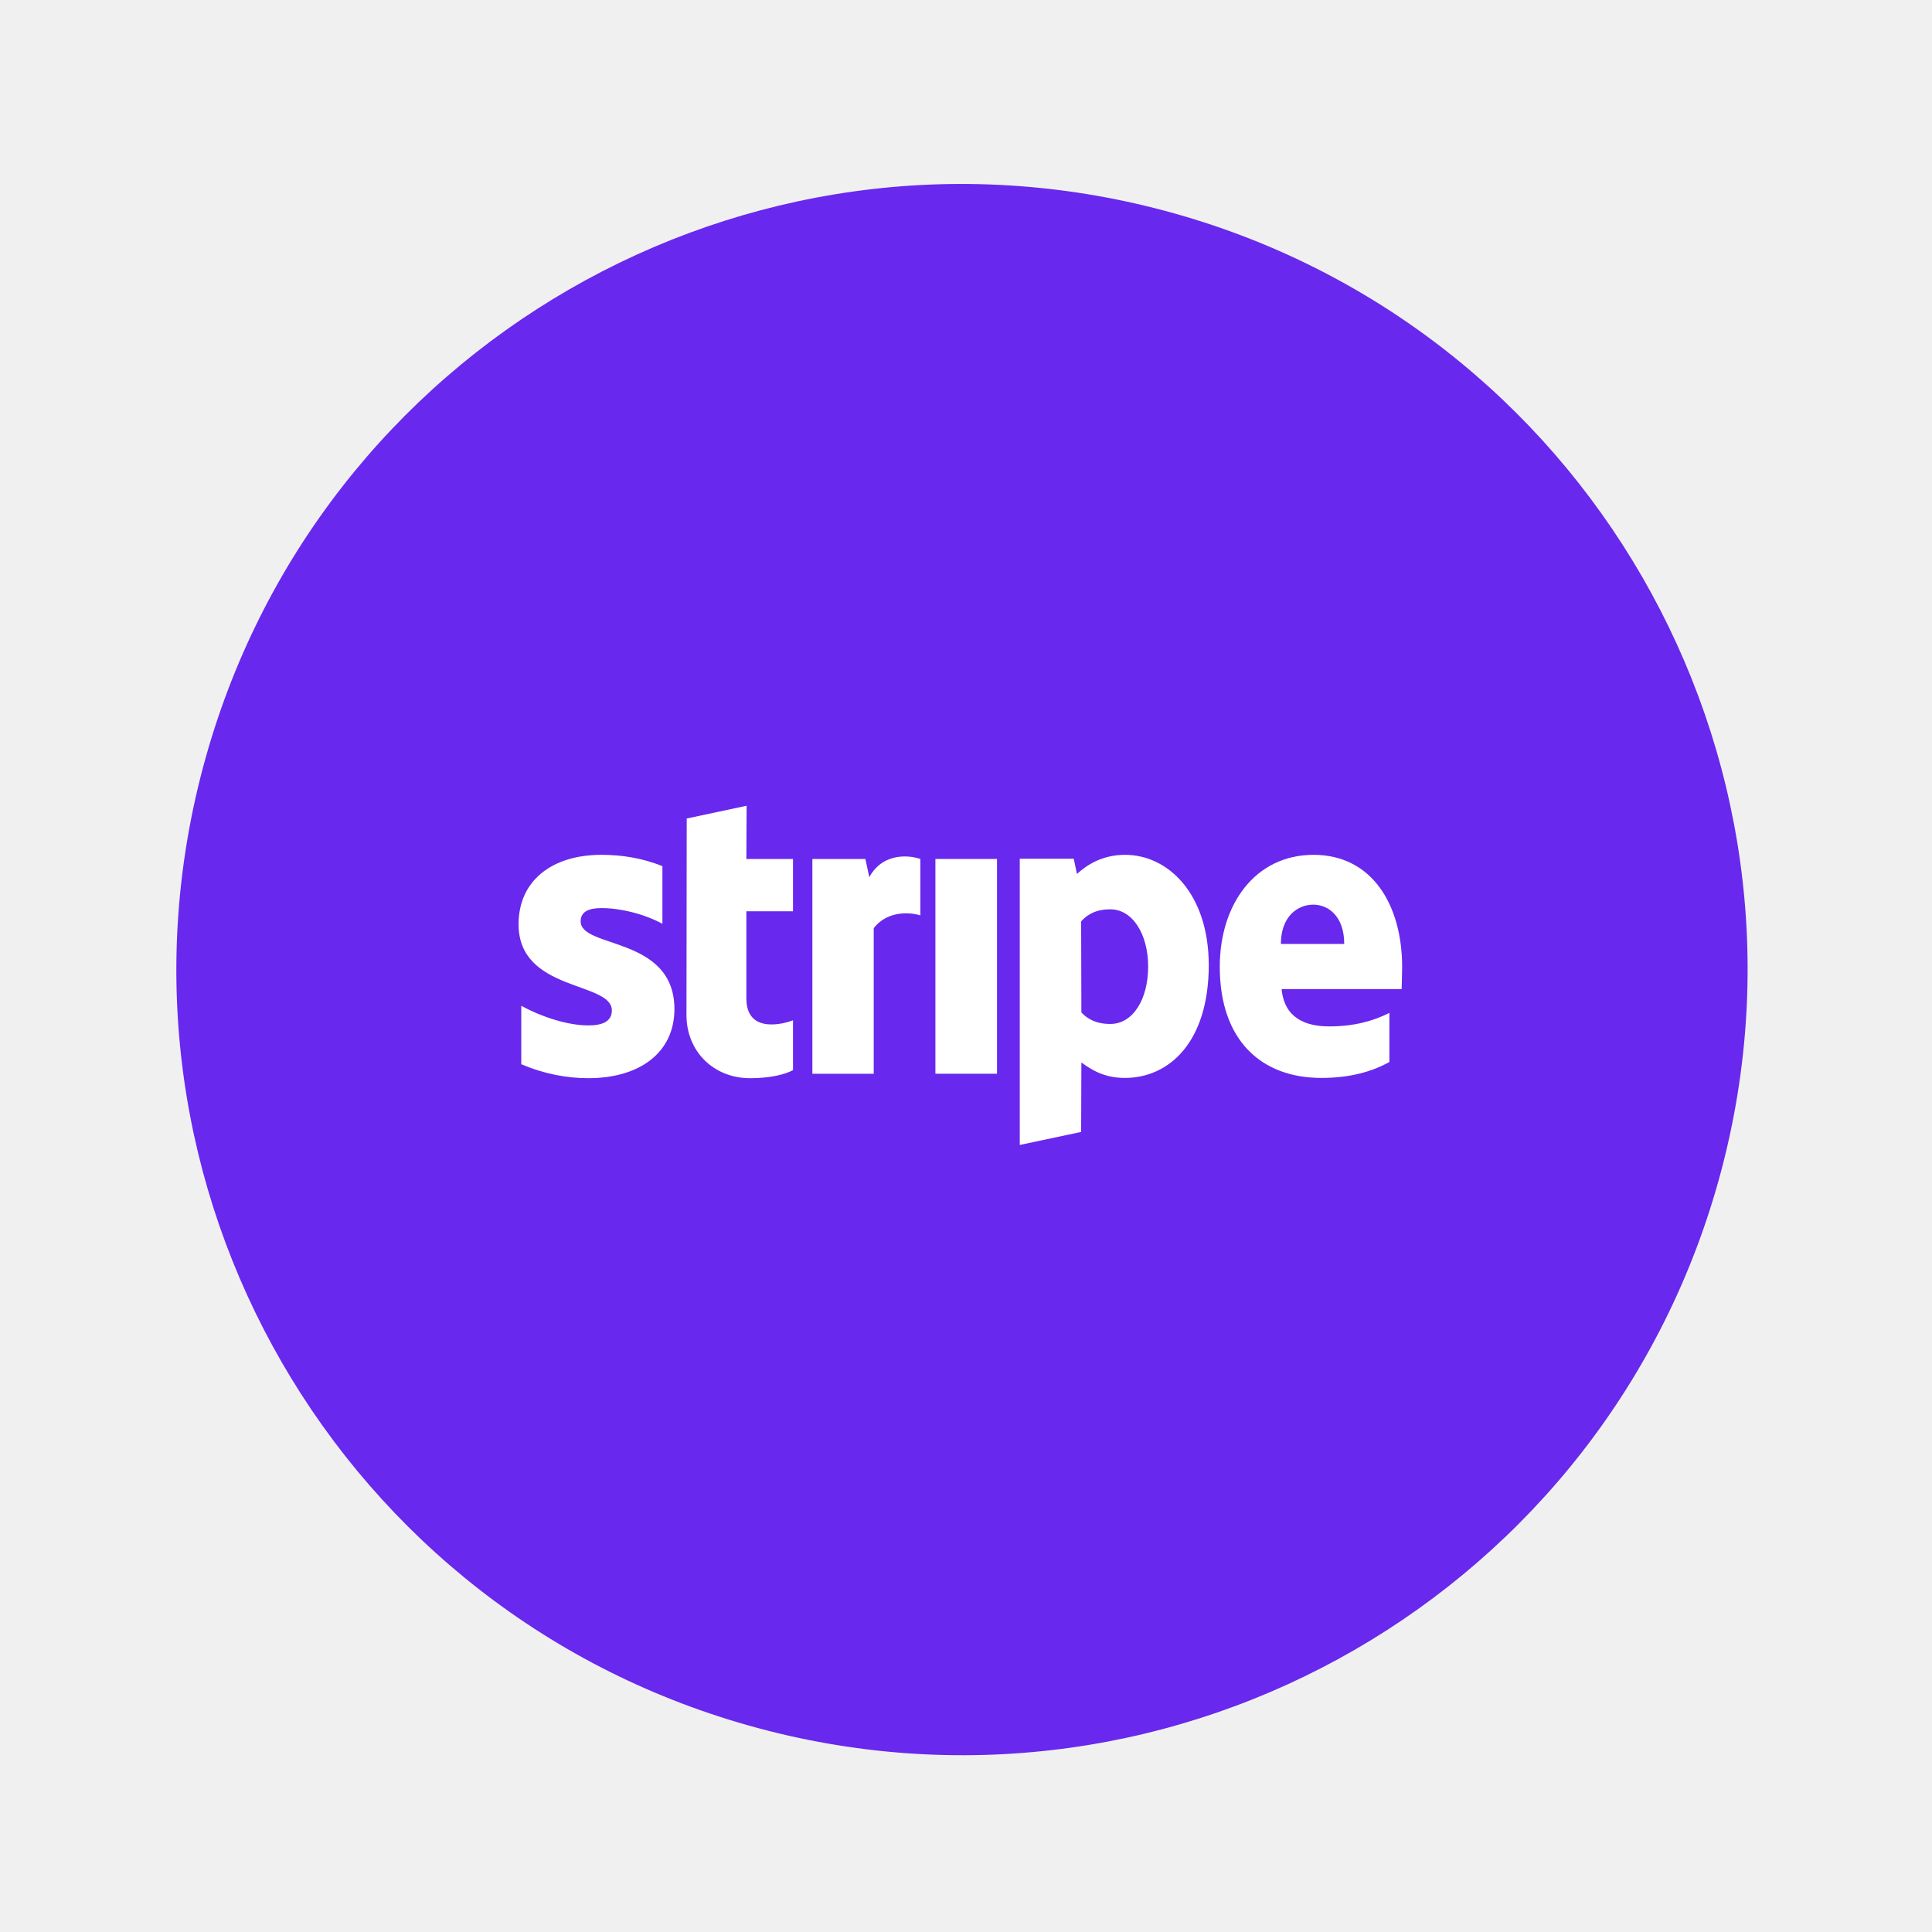
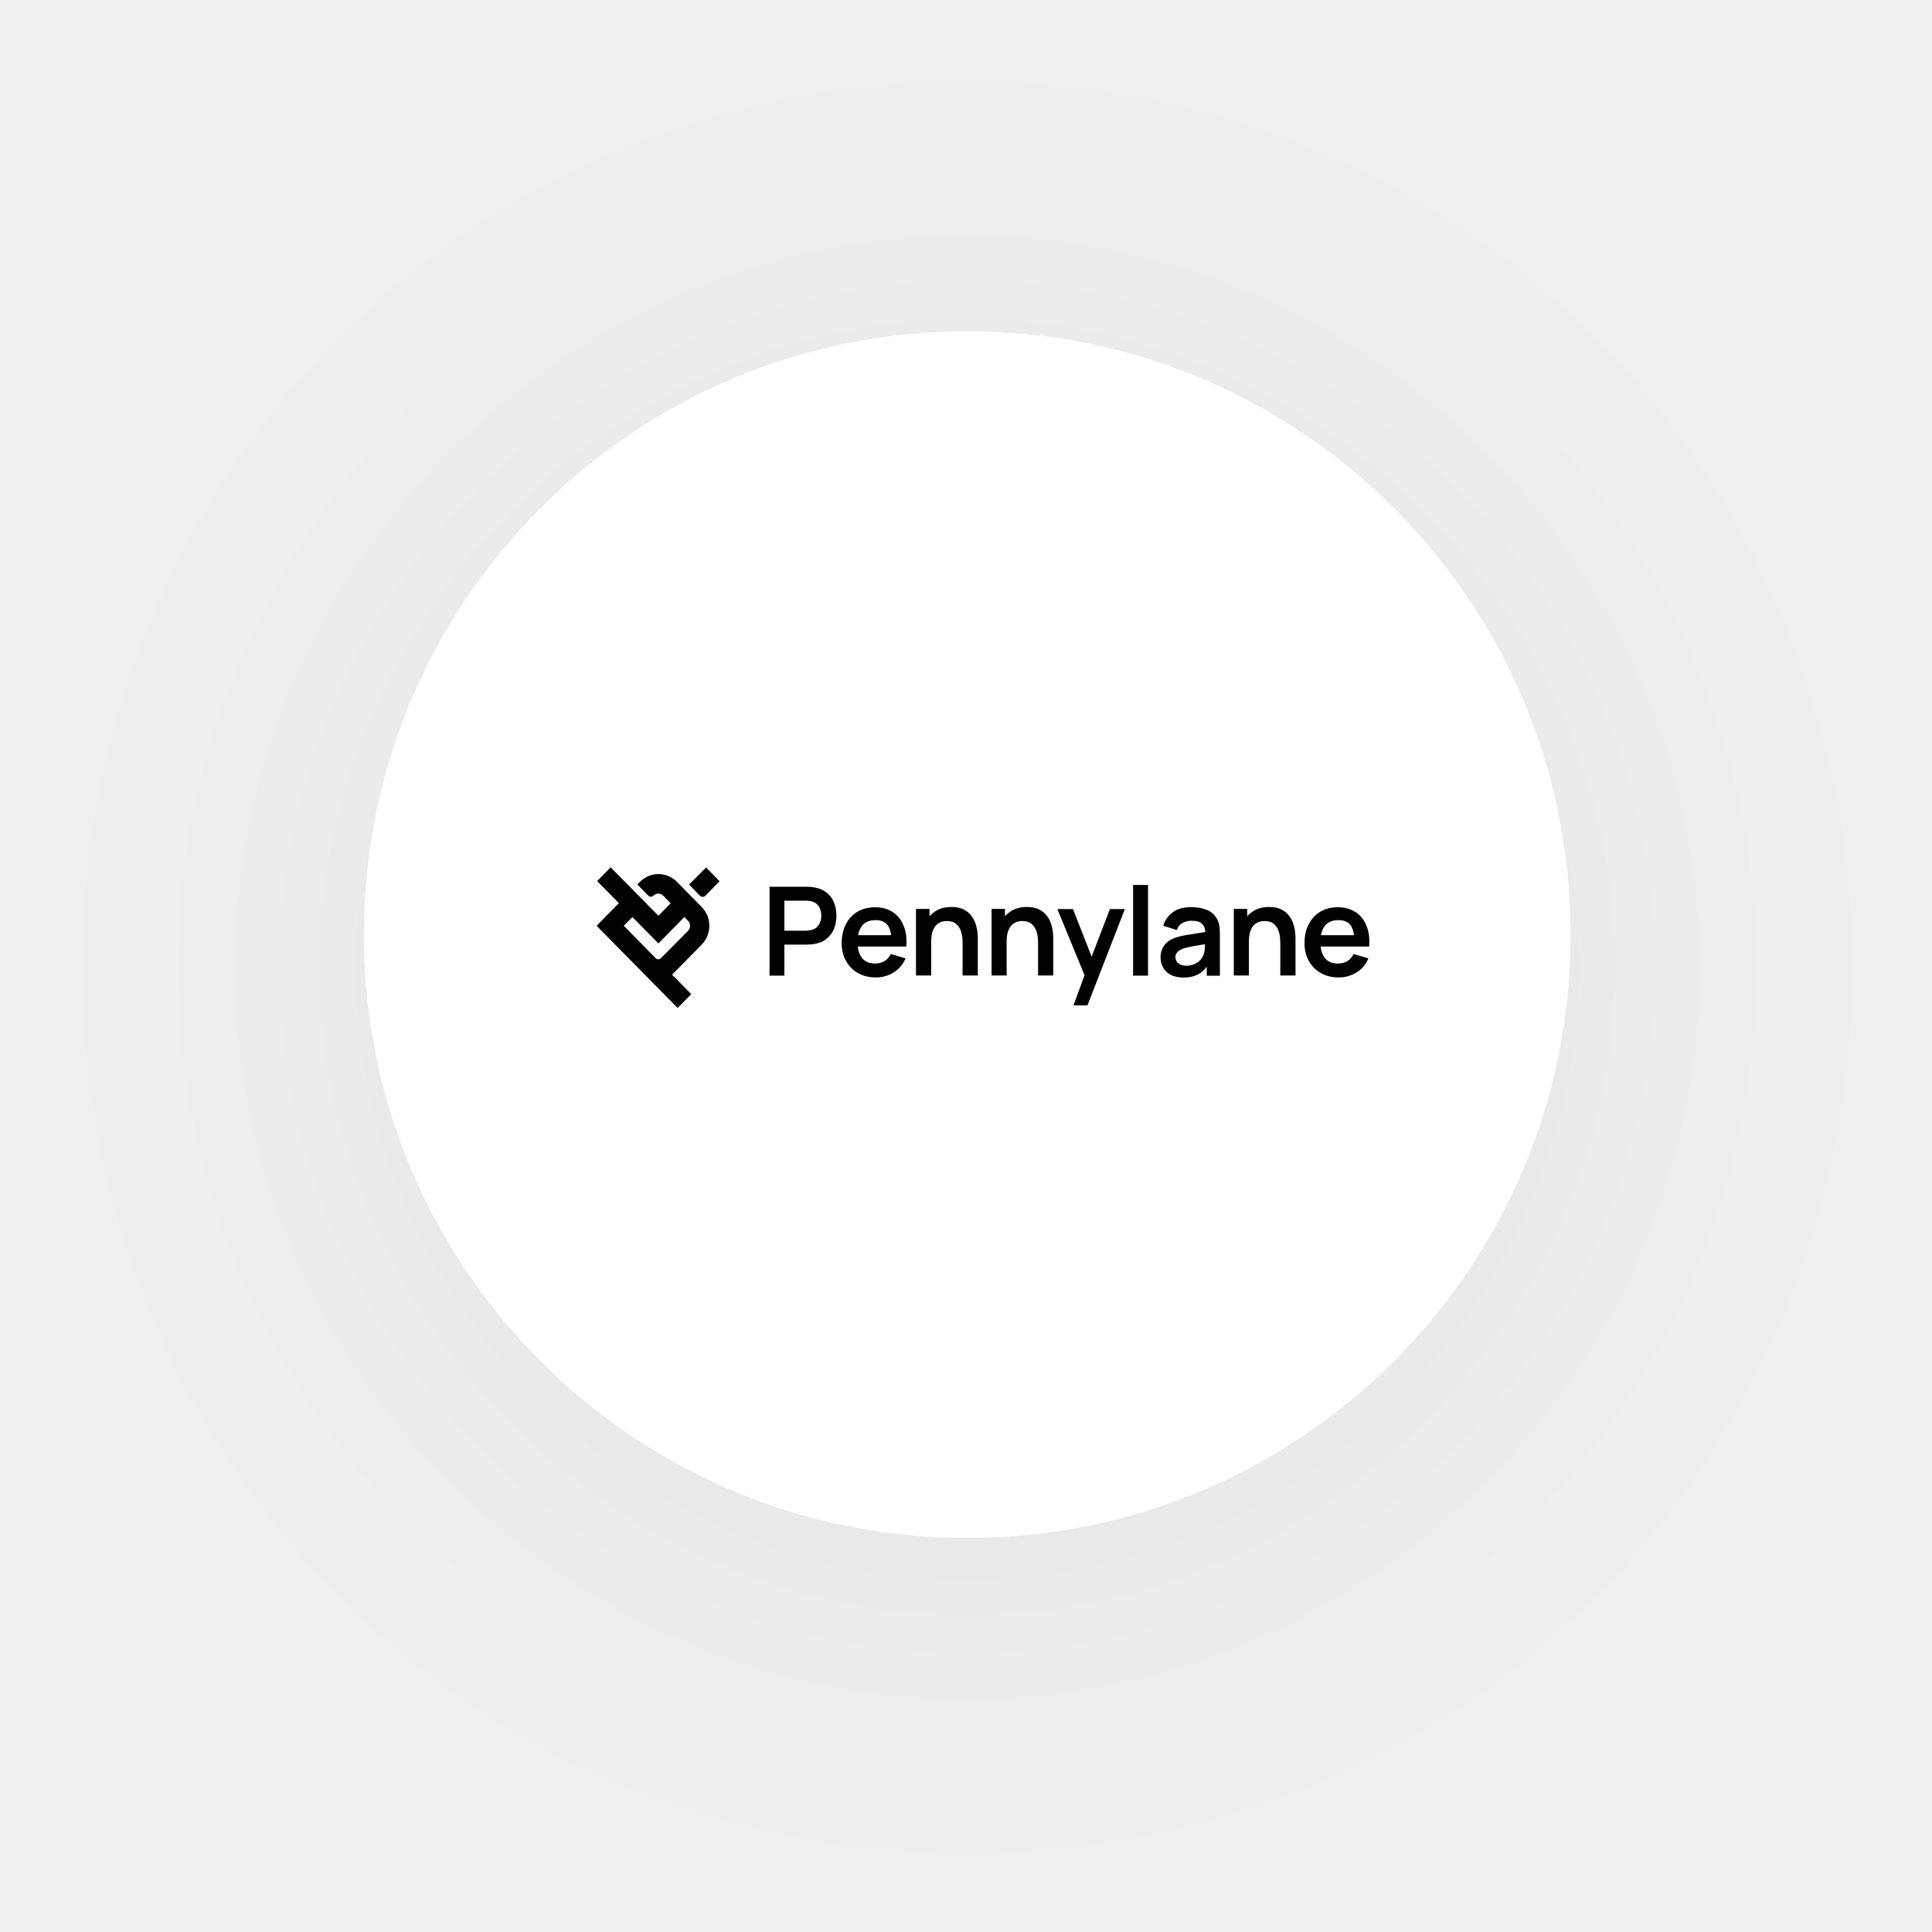
- <svg xmlns="http://www.w3.org/2000/svg" width="129" height="129" viewBox="0 0 129 129" fill="none">
-   <circle cx="64.232" cy="64.74" r="52.444" transform="rotate(15 64.2316 64.7397)" fill="#6828ED" />
-   <path fill-rule="evenodd" clip-rule="evenodd" d="M93.622 64.583C93.622 60.387 91.59 57.077 87.706 57.077C83.805 57.077 81.445 60.387 81.445 64.55C81.445 69.483 84.231 71.974 88.23 71.974C90.18 71.974 91.655 71.532 92.77 70.909V67.631C91.655 68.189 90.377 68.533 88.755 68.533C87.165 68.533 85.755 67.975 85.575 66.042H93.589C93.589 65.829 93.622 64.976 93.622 64.583ZM85.526 63.026C85.526 61.174 86.657 60.404 87.689 60.404C88.689 60.404 89.754 61.174 89.754 63.026H85.526Z" fill="white" />
-   <path fill-rule="evenodd" clip-rule="evenodd" d="M75.122 57.077C73.516 57.077 72.483 57.831 71.908 58.355L71.695 57.339H68.09V76.448L72.188 75.58L72.204 70.942C72.794 71.368 73.663 71.974 75.105 71.974C78.039 71.974 80.71 69.615 80.71 64.419C80.694 59.666 77.99 57.077 75.122 57.077ZM74.138 68.369C73.171 68.369 72.598 68.025 72.204 67.599L72.188 61.518C72.614 61.043 73.204 60.715 74.138 60.715C75.63 60.715 76.662 62.387 76.662 64.534C76.662 66.73 75.646 68.369 74.138 68.369Z" fill="white" />
-   <path d="M66.571 57.353H62.457V71.694H66.571V57.353Z" fill="white" />
-   <path fill-rule="evenodd" clip-rule="evenodd" d="M58.044 58.568L57.782 57.355H54.242V71.696H58.339V61.977C59.306 60.715 60.945 60.945 61.453 61.125V57.355C60.929 57.159 59.011 56.798 58.044 58.568Z" fill="white" />
-   <path fill-rule="evenodd" clip-rule="evenodd" d="M49.851 53.8L45.852 54.652L45.836 67.78C45.836 70.206 47.655 71.992 50.081 71.992C51.425 71.992 52.408 71.746 52.949 71.451V68.124C52.424 68.337 49.835 69.091 49.835 66.665V60.847H52.949V57.356H49.835L49.851 53.8Z" fill="white" />
-   <path fill-rule="evenodd" clip-rule="evenodd" d="M38.771 61.518C38.771 60.879 39.296 60.633 40.164 60.633C41.41 60.633 42.983 61.01 44.229 61.682V57.831C42.868 57.29 41.525 57.077 40.164 57.077C36.837 57.077 34.625 58.814 34.625 61.715C34.625 66.238 40.853 65.517 40.853 67.467C40.853 68.221 40.197 68.467 39.279 68.467C37.919 68.467 36.182 67.91 34.805 67.156V71.057C36.329 71.712 37.87 71.991 39.279 71.991C42.688 71.991 45.032 70.303 45.032 67.369C45.015 62.485 38.771 63.354 38.771 61.518Z" fill="white" />
+ <svg xmlns="http://www.w3.org/2000/svg" width="237" height="237" viewBox="0 0 237 237" fill="none">
+   <g filter="url(#filter0_d_503_336903)">
+     <path d="M192.652 114.652C192.652 155.521 159.521 188.652 118.652 188.652C77.783 188.652 44.652 155.521 44.652 114.652C44.652 73.783 77.783 40.652 118.652 40.652C159.521 40.652 192.652 73.783 192.652 114.652Z" fill="white" />
+   </g>
+   <path d="M96.219 119.681V115.874H98.92C99.015 115.874 99.157 115.874 99.331 115.858C99.505 115.842 99.663 115.827 99.805 115.811C100.437 115.716 100.958 115.511 101.369 115.179C101.78 114.863 102.096 114.452 102.301 113.963C102.506 113.473 102.601 112.92 102.601 112.335C102.601 111.735 102.506 111.182 102.301 110.692C102.096 110.203 101.796 109.792 101.385 109.476C100.974 109.16 100.453 108.939 99.805 108.844C99.663 108.813 99.505 108.797 99.347 108.797C99.173 108.797 99.047 108.781 98.936 108.781H94.402V119.681H96.219V119.681ZM98.841 114.168H96.219V110.487H98.841C98.936 110.487 99.063 110.487 99.189 110.503C99.315 110.503 99.426 110.534 99.537 110.566C99.837 110.645 100.074 110.771 100.263 110.961C100.437 111.151 100.563 111.372 100.642 111.609C100.721 111.846 100.753 112.098 100.753 112.32C100.753 112.541 100.721 112.793 100.642 113.03C100.563 113.267 100.437 113.489 100.263 113.678C100.089 113.868 99.853 114.01 99.537 114.073C99.426 114.105 99.315 114.12 99.189 114.136C99.063 114.168 98.952 114.168 98.841 114.168ZM111.179 116.111C111.258 115.132 111.148 114.278 110.848 113.568C110.563 112.841 110.121 112.288 109.521 111.893C108.92 111.498 108.194 111.293 107.341 111.293C106.535 111.293 105.824 111.466 105.208 111.83C104.592 112.193 104.118 112.699 103.77 113.362C103.423 114.026 103.249 114.8 103.249 115.684C103.249 116.506 103.423 117.248 103.786 117.88C104.134 118.512 104.623 119.018 105.255 119.365C105.887 119.729 106.614 119.902 107.451 119.902C108.241 119.902 108.968 119.697 109.631 119.286C110.295 118.876 110.769 118.307 111.085 117.564L109.268 117.027C109.094 117.406 108.841 117.691 108.51 117.896C108.178 118.101 107.799 118.196 107.341 118.196C106.645 118.196 106.108 117.975 105.745 117.517C105.476 117.185 105.303 116.743 105.239 116.222L105.224 116.111H110.279H111.179V116.111ZM109.315 114.721H105.271L105.287 114.626C105.366 114.247 105.492 113.915 105.682 113.662L105.745 113.568C106.108 113.109 106.677 112.872 107.42 112.872C108.083 112.872 108.573 113.078 108.889 113.489C109.094 113.757 109.236 114.136 109.299 114.626L109.315 114.721ZM114.228 119.681V115.479C114.228 114.974 114.291 114.563 114.402 114.247C114.513 113.931 114.655 113.678 114.844 113.489C115.034 113.299 115.239 113.173 115.46 113.094C115.682 113.015 115.919 112.983 116.156 112.983C116.598 112.983 116.945 113.078 117.198 113.267C117.451 113.457 117.641 113.694 117.783 113.978C117.909 114.263 117.988 114.563 118.035 114.879C118.083 115.195 118.083 115.479 118.083 115.732V119.665H119.947V115.1C119.947 114.91 119.931 114.642 119.9 114.326C119.868 114.01 119.789 113.678 119.678 113.331C119.568 112.983 119.394 112.651 119.157 112.335C118.92 112.019 118.604 111.767 118.209 111.561C117.814 111.356 117.309 111.261 116.708 111.261C115.934 111.261 115.287 111.435 114.765 111.767C114.528 111.925 114.307 112.098 114.118 112.288L114.023 112.399V111.498H112.364V119.665H114.228V119.681ZM123.486 119.681V115.479C123.486 114.974 123.549 114.563 123.659 114.247C123.77 113.931 123.912 113.678 124.102 113.489C124.291 113.299 124.497 113.173 124.718 113.094C124.939 113.015 125.176 112.983 125.413 112.983C125.855 112.983 126.203 113.078 126.456 113.267C126.708 113.457 126.898 113.694 127.04 113.978C127.166 114.263 127.245 114.563 127.293 114.879C127.34 115.195 127.34 115.479 127.34 115.732V119.665H129.204V115.1C129.204 114.91 129.189 114.642 129.157 114.326C129.125 114.01 129.046 113.678 128.936 113.331C128.825 112.983 128.651 112.651 128.414 112.335C128.177 112.019 127.862 111.767 127.467 111.561C127.072 111.356 126.566 111.261 125.966 111.261C125.192 111.261 124.544 111.435 124.023 111.767C123.786 111.925 123.565 112.098 123.375 112.288L123.28 112.399V111.498H121.637V119.665H123.486V119.681ZM133.406 123.315L137.988 111.514H136.155L133.912 117.359L131.621 111.514H129.71L133.043 119.634L131.685 123.33H133.406V123.315ZM140.831 119.681V108.56H138.999V119.681H140.831ZM145.16 119.918C145.902 119.918 146.518 119.776 147.008 119.507C147.372 119.302 147.703 119.018 147.988 118.654L148.035 118.591V119.697H149.646V114.673C149.646 114.326 149.631 113.994 149.599 113.694C149.567 113.394 149.473 113.094 149.33 112.809C149.062 112.272 148.651 111.877 148.098 111.64C147.545 111.403 146.898 111.277 146.171 111.277C145.207 111.277 144.433 111.482 143.864 111.909C143.296 112.335 142.901 112.888 142.695 113.568L144.37 114.089C144.512 113.662 144.749 113.378 145.097 113.204C145.444 113.03 145.808 112.951 146.171 112.951C146.787 112.951 147.229 113.078 147.482 113.346C147.672 113.552 147.798 113.836 147.845 114.199L147.861 114.326L147.687 114.357C147.545 114.373 147.419 114.389 147.277 114.421L146.882 114.484C146.36 114.563 145.871 114.642 145.428 114.721C144.986 114.8 144.591 114.895 144.259 115.005C143.817 115.147 143.47 115.337 143.185 115.574C142.917 115.811 142.711 116.079 142.569 116.395C142.443 116.711 142.364 117.059 142.364 117.454C142.364 117.896 142.474 118.307 142.68 118.686C142.885 119.065 143.201 119.365 143.612 119.586C144.054 119.792 144.56 119.918 145.16 119.918ZM145.523 118.465C145.239 118.465 144.986 118.417 144.797 118.323C144.607 118.228 144.449 118.117 144.354 117.959C144.259 117.801 144.196 117.628 144.196 117.422C144.196 117.248 144.228 117.09 144.307 116.964C144.386 116.838 144.496 116.711 144.639 116.617C144.781 116.522 144.97 116.427 145.176 116.348C145.397 116.285 145.65 116.206 145.934 116.158C146.218 116.095 146.566 116.032 146.961 115.969C147.182 115.937 147.435 115.89 147.719 115.842L147.814 115.827V115.89C147.814 115.969 147.814 116.064 147.798 116.158V116.301C147.782 116.601 147.735 116.869 147.64 117.106C147.577 117.296 147.466 117.485 147.293 117.707C147.119 117.912 146.882 118.101 146.582 118.244C146.297 118.386 145.934 118.465 145.523 118.465ZM153.201 119.681V115.479C153.201 114.974 153.264 114.563 153.375 114.247C153.485 113.931 153.627 113.678 153.817 113.489C154.006 113.299 154.212 113.173 154.433 113.094C154.654 113.015 154.891 112.983 155.128 112.983C155.57 112.983 155.918 113.078 156.171 113.267C156.424 113.457 156.613 113.694 156.755 113.978C156.882 114.263 156.961 114.563 157.008 114.879C157.04 115.195 157.055 115.479 157.055 115.732V119.665H158.92V115.1C158.92 114.91 158.904 114.642 158.872 114.326C158.841 114.01 158.762 113.678 158.651 113.331C158.54 112.983 158.367 112.651 158.13 112.335C157.893 112.019 157.577 111.767 157.182 111.561C156.787 111.356 156.281 111.261 155.681 111.261C154.907 111.261 154.259 111.435 153.738 111.767C153.501 111.925 153.28 112.098 153.09 112.288L152.995 112.399V111.498H151.352V119.665H153.201V119.681ZM167.956 116.111C168.035 115.132 167.924 114.278 167.624 113.568C167.34 112.841 166.897 112.288 166.297 111.893C165.697 111.498 164.97 111.293 164.117 111.293C163.311 111.293 162.6 111.466 161.984 111.83C161.368 112.193 160.894 112.699 160.547 113.362C160.199 114.026 160.025 114.8 160.025 115.684C160.025 116.506 160.199 117.248 160.562 117.88C160.91 118.512 161.4 119.018 162.032 119.365C162.664 119.729 163.39 119.902 164.227 119.902C165.017 119.902 165.744 119.697 166.408 119.286C167.071 118.876 167.545 118.307 167.861 117.564L166.044 117.027C165.87 117.406 165.618 117.691 165.286 117.896C164.954 118.101 164.575 118.196 164.117 118.196C163.422 118.196 162.885 117.975 162.521 117.517C162.253 117.185 162.079 116.743 162.016 116.222L162 116.111H167.055H167.956V116.111ZM166.092 114.721H162.047L162.063 114.626C162.142 114.247 162.269 113.915 162.458 113.662L162.521 113.568C162.885 113.109 163.453 112.872 164.196 112.872C164.859 112.872 165.349 113.078 165.665 113.489C165.87 113.757 166.013 114.136 166.076 114.626L166.092 114.721Z" fill="black" />
+   <path d="M85.62 110.803L83.961 109.113L83.045 108.181C81.781 106.901 79.759 106.901 78.496 108.181L78.18 108.497L79.522 109.871C79.696 110.045 79.98 110.045 80.154 109.871C80.312 109.713 80.533 109.618 80.754 109.618C80.976 109.618 81.197 109.713 81.355 109.871L82.271 110.803L80.77 112.336L74.909 106.396L73.251 108.086L75.921 110.787L73.188 113.568L83.124 123.647L84.799 121.956L82.445 119.571L86.078 115.874C87.326 114.595 87.326 112.541 86.078 111.261L85.62 110.803ZM84.404 114.184L81.07 117.549C80.897 117.723 80.612 117.723 80.439 117.549L76.521 113.568L77.579 112.494L80.77 115.732L83.946 112.494L84.404 112.952C84.562 113.11 84.656 113.331 84.656 113.568C84.656 113.805 84.562 114.01 84.404 114.184ZM86.521 109.887L88.274 108.102L86.615 106.412L84.53 108.513L85.873 109.887C86.062 110.061 86.347 110.061 86.521 109.887Z" fill="black" />
+   <defs>
+     <filter id="filter0_d_503_336903" x="0.652" y="0.652" width="236" height="236" filterUnits="userSpaceOnUse" color-interpolation-filters="sRGB">
+       <feFlood flood-opacity="0" result="BackgroundImageFix" />
+       <feColorMatrix in="SourceAlpha" type="matrix" values="0 0 0 0 0 0 0 0 0 0 0 0 0 0 0 0 0 0 127 0" result="hardAlpha" />
+       <feOffset dy="4" />
+       <feGaussianBlur stdDeviation="22" />
+       <feComposite in2="hardAlpha" operator="out" />
+       <feColorMatrix type="matrix" values="0 0 0 0 0 0 0 0 0 0 0 0 0 0 0 0 0 0 0.05 0" />
+       <feBlend mode="normal" in2="BackgroundImageFix" result="effect1_dropShadow_503_336903" />
+       <feBlend mode="normal" in="SourceGraphic" in2="effect1_dropShadow_503_336903" result="shape" />
+     </filter>
+   </defs>
</svg>
